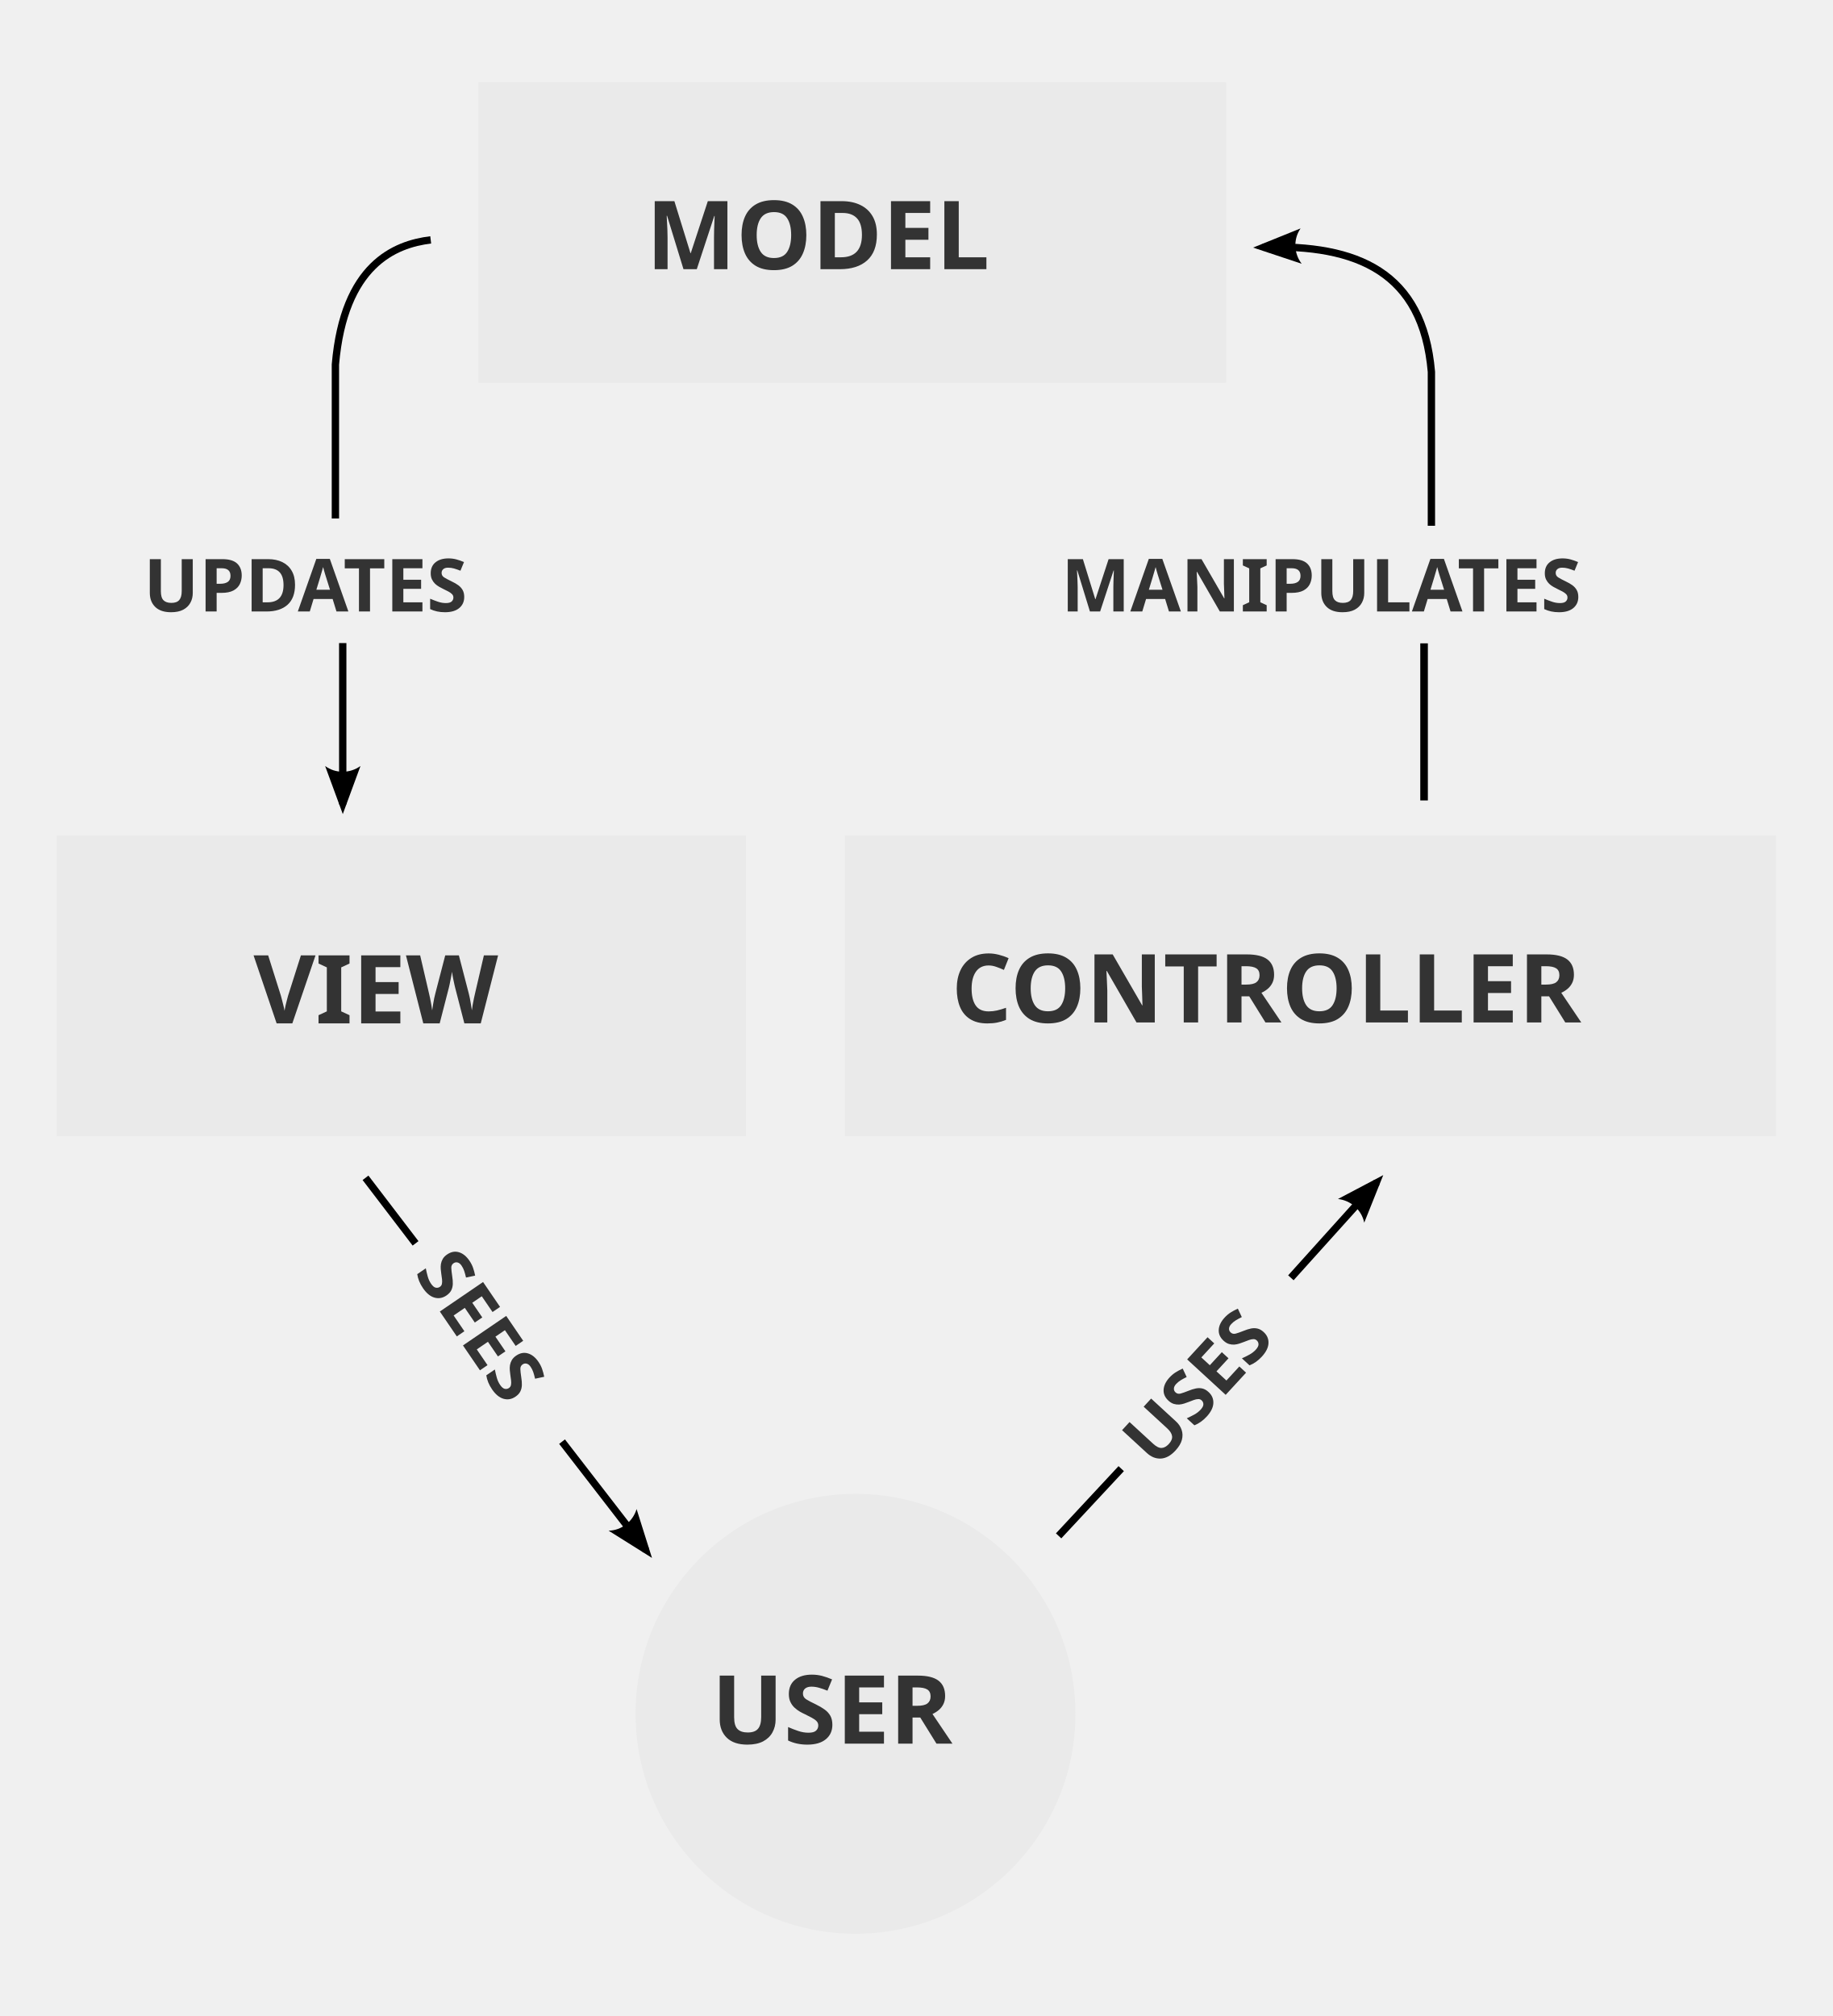
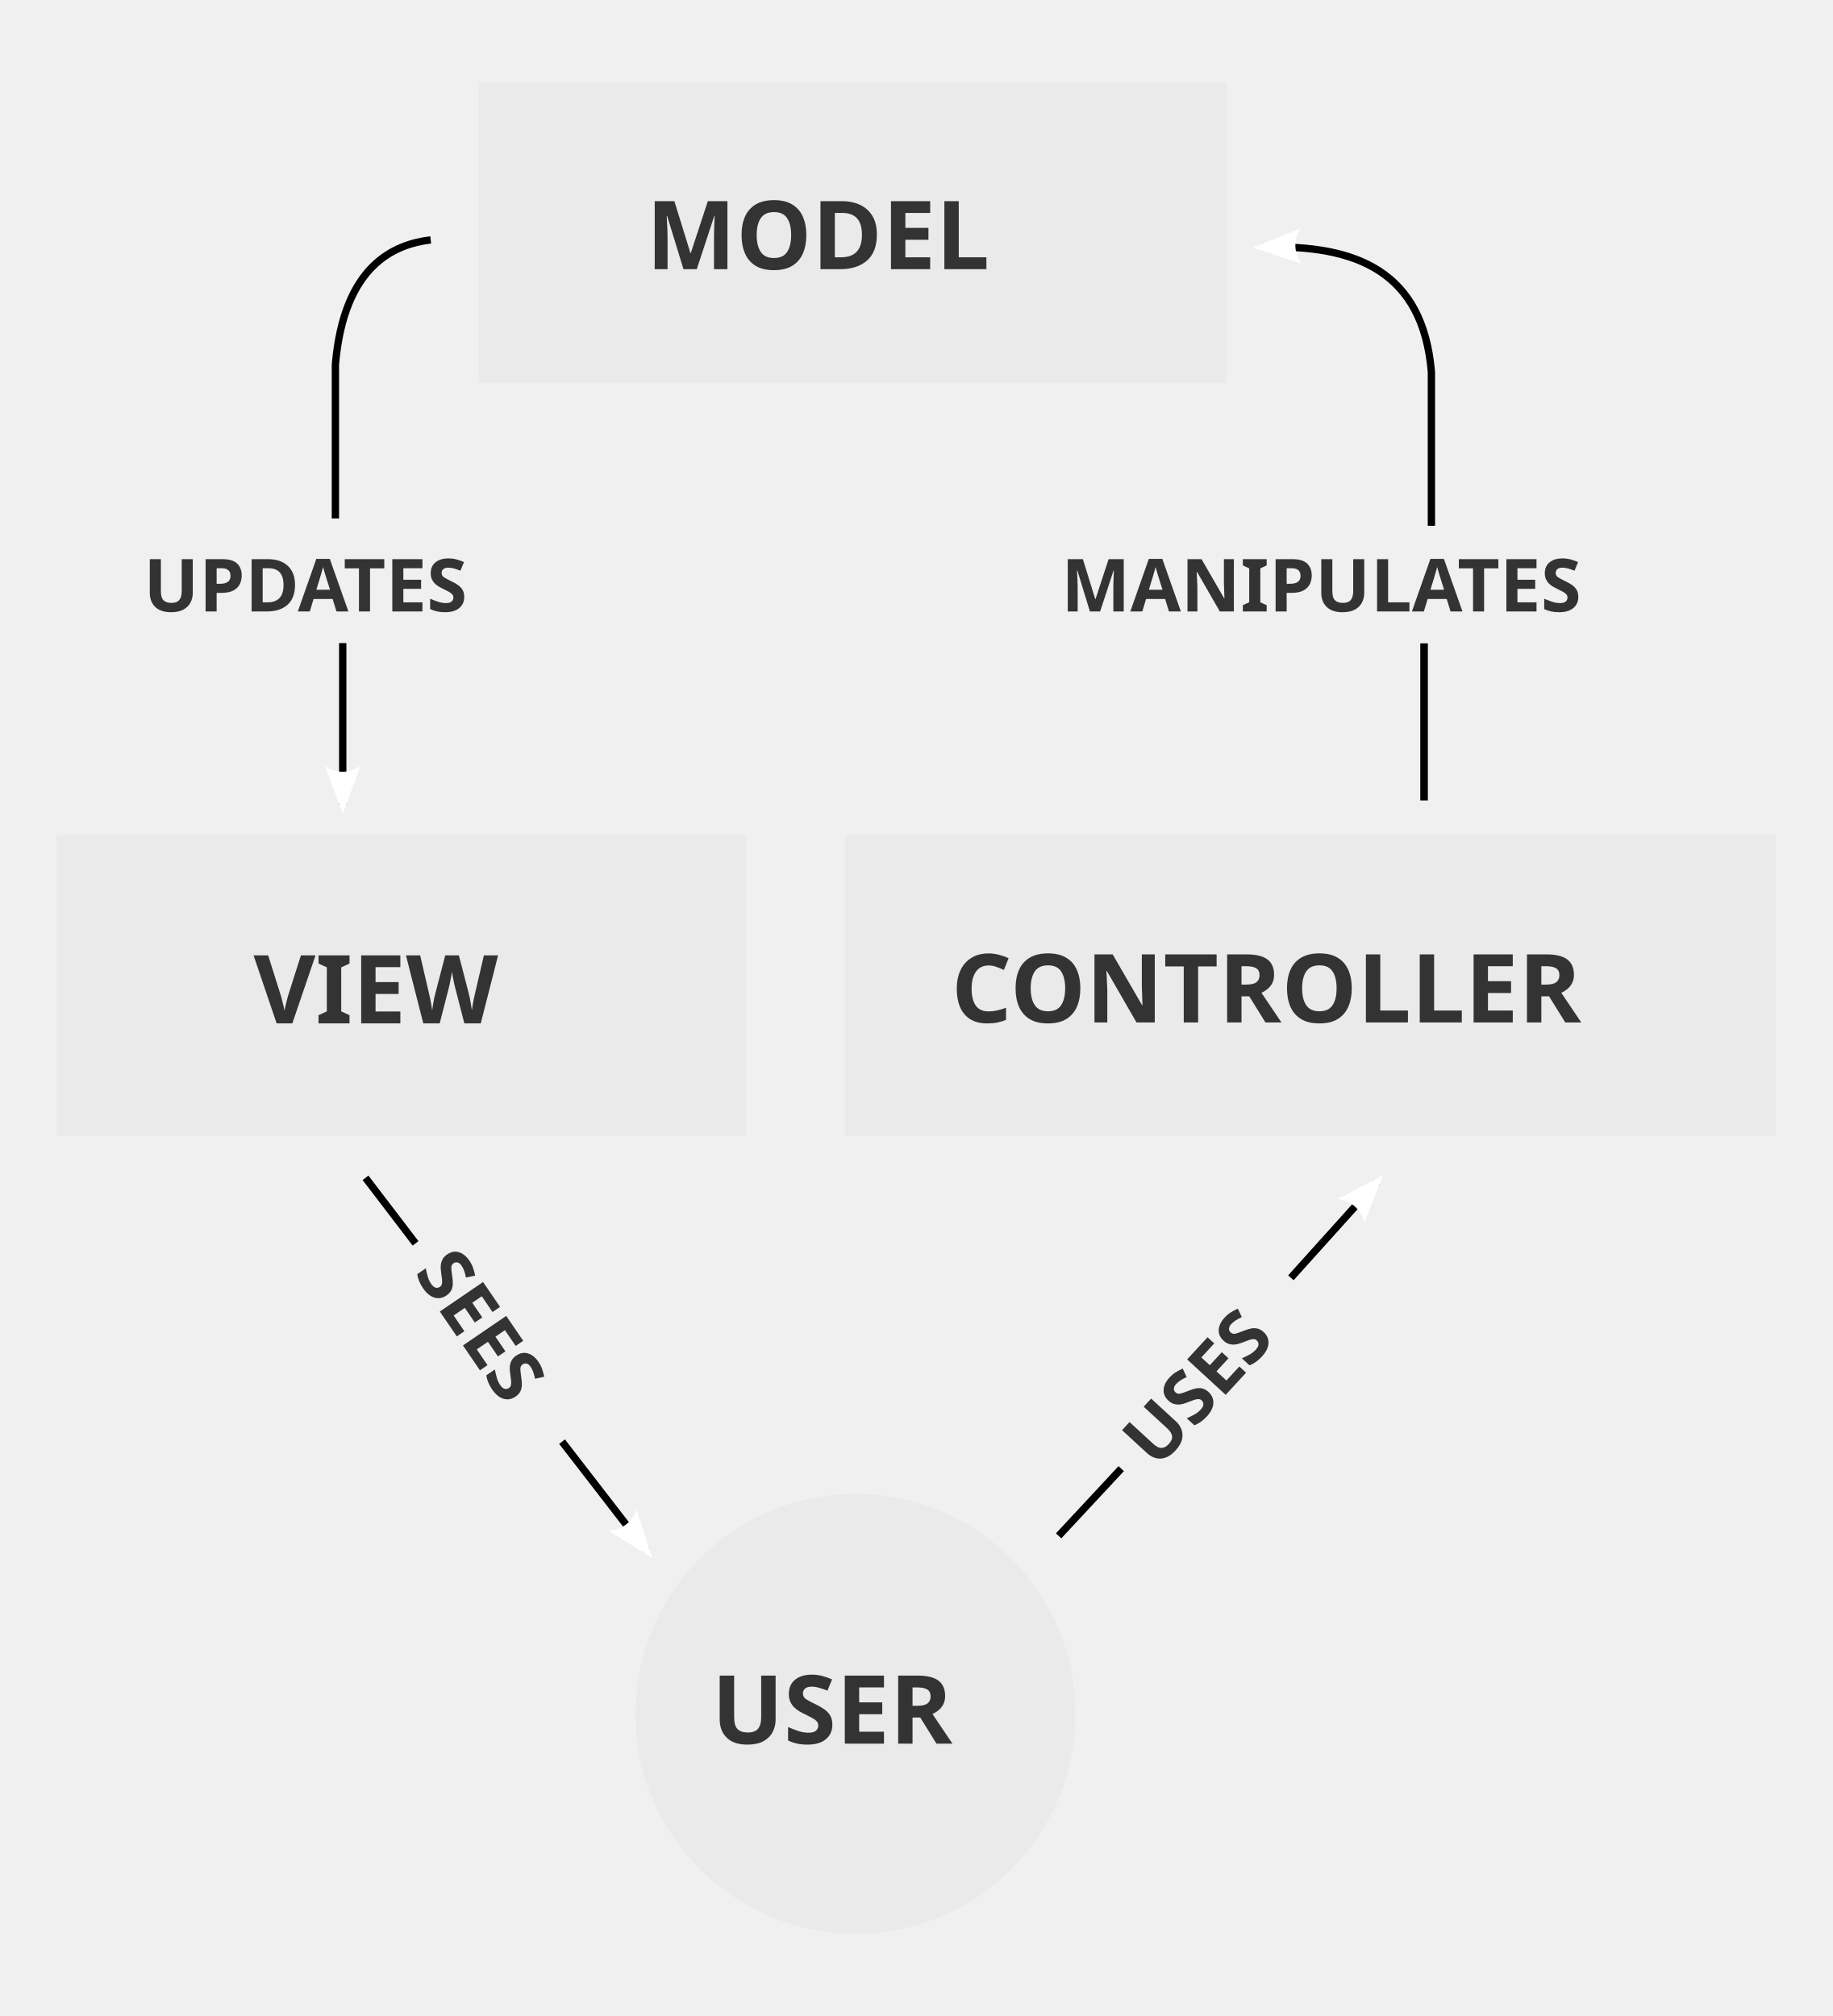
- <svg xmlns="http://www.w3.org/2000/svg" style="background-color:#000;fill:#000000;fill-opacity:1" width="500" height="550" id="svg2" version="1.0">
+ <svg xmlns="http://www.w3.org/2000/svg" style="background-color:#000;fill:#ffffff;fill-opacity:1" width="500" height="550" id="svg2" version="1.0">
  <defs id="defs4">
    <marker orient="auto" refY="0" refX="0" id="Arrow2Mstart" style="overflow:visible">
      <path id="path3232" style="font-size:12px;fill-rule:evenodd;stroke-width:0.625;stroke-linejoin:round" d="M 8.719,4.034 L -2.207,0.016 L 8.719,-4.002 C 6.973,-1.63 6.983,1.616 8.719,4.034 z" transform="scale(0.6,0.6)" />
    </marker>
    <marker orient="auto" refY="0" refX="0" id="Arrow2Mend" style="overflow:visible">
      <path id="path3235" style="font-size:12px;fill-rule:evenodd;stroke-width:0.625;stroke-linejoin:round" d="M 8.719,4.034 L -2.207,0.016 L 8.719,-4.002 C 6.973,-1.63 6.983,1.616 8.719,4.034 z" transform="scale(-0.6,-0.6)" />
    </marker>
    <marker orient="auto" refY="0" refX="0" id="Arrow1Send" style="overflow:visible">
      <path id="path3223" d="M 0,0 L 5,-5 L -12.5,0 L 5,5 L 0,0 z" style="fill-rule:evenodd;stroke:#000000;stroke-width:1pt;marker-start:none" transform="matrix(-0.2,0,0,-0.2,-1.2,0)" />
    </marker>
    <marker orient="auto" refY="0" refX="0" id="Arrow1Lend" style="overflow:visible">
      <path id="path3211" d="M 0,0 L 5,-5 L -12.5,0 L 5,5 L 0,0 z" style="fill-rule:evenodd;stroke:#000000;stroke-width:1pt;marker-start:none" transform="matrix(-0.8,0,0,-0.8,-10,0)" />
    </marker>
  </defs>
  <g id="layer1">
    <path style="fill:#eaeaea;fill-opacity:1;fill-rule:nonzero;stroke:none;stroke-width:1.125;stroke-linecap:round;stroke-linejoin:round;marker:none;marker-start:none;marker-mid:none;marker-end:none;stroke-miterlimit:4;stroke-dasharray:none;stroke-dashoffset:0;stroke-opacity:0.369;visibility:visible;display:inline;overflow:visible;enable-background:accumulate;-inkscape-font-specification:Verdana Bold;font-family:Verdana;font-weight:bold;font-style:normal;font-stretch:normal;font-variant:normal" id="path2383" d="M 238,499.362 A 33.5,33 0 1 1 171,499.362 A 33.5,33 0 1 1 238,499.362 z" transform="matrix(1.791045,0,0,1.818182,-132.8798,-440.3757)" />
    <rect style="fill:#eaeaea;fill-opacity:1;fill-rule:nonzero;stroke:none;stroke-width:1;stroke-linecap:round;stroke-linejoin:round;marker:none;marker-start:none;marker-mid:none;marker-end:none;stroke-miterlimit:4;stroke-dasharray:none;stroke-dashoffset:0;stroke-opacity:0.369;visibility:visible;display:inline;overflow:visible;enable-background:accumulate;-inkscape-font-specification:Verdana Bold;font-family:Verdana;font-weight:bold;font-style:normal;font-stretch:normal;font-variant:normal" id="rect3155" width="188" height="82" x="15.5" y="227.944" />
    <rect style="fill:#eaeaea;fill-opacity:1;fill-rule:nonzero;stroke:none;stroke-width:1;stroke-linecap:round;stroke-linejoin:round;marker:none;marker-start:none;marker-mid:none;marker-end:none;stroke-miterlimit:4;stroke-dasharray:none;stroke-dashoffset:0;stroke-opacity:0.369;visibility:visible;display:inline;overflow:visible;enable-background:accumulate;-inkscape-font-specification:Verdana Bold;font-family:Verdana;font-weight:bold;font-style:normal;font-stretch:normal;font-variant:normal" id="rect3157" width="254" height="82" x="230.5" y="227.944" />
    <rect style="fill:#eaeaea;fill-opacity:1;fill-rule:nonzero;stroke:none;stroke-width:1;stroke-linecap:round;stroke-linejoin:round;marker:none;marker-start:none;marker-mid:none;marker-end:none;stroke-miterlimit:4;stroke-dasharray:none;stroke-dashoffset:0;stroke-opacity:0.369;visibility:visible;display:inline;overflow:visible;enable-background:accumulate;-inkscape-font-specification:Verdana Bold;font-family:Verdana;font-weight:bold;font-style:normal;font-stretch:normal;font-variant:normal" id="rect3159" width="204" height="82" x="130.5" y="22.444" />
    <text xml:space="preserve" style="font-size:26px;font-style:normal;font-variant:normal;font-weight:bold;font-stretch:normal;fill:#333333;fill-opacity:1;stroke:none;stroke-width:1px;stroke-linecap:butt;stroke-linejoin:miter;stroke-opacity:1;font-family:Verdana;-inkscape-font-specification:Verdana Bold" x="176.273" y="73.441" id="text3161">
      <tspan id="tspan3163" x="176.273" y="73.441">MODEL</tspan>
    </text>
    <text xml:space="preserve" style="font-size:26px;font-style:normal;font-variant:normal;font-weight:bold;font-stretch:normal;fill:#333333;fill-opacity:1;stroke:none;stroke-width:1px;stroke-linecap:butt;stroke-linejoin:miter;stroke-opacity:1;font-family:Verdana;-inkscape-font-specification:Verdana Bold" x="69.173" y="279.201" id="text3165">
      <tspan id="tspan3167" x="69.173" y="279.201">VIEW</tspan>
    </text>
    <text xml:space="preserve" style="font-size:26px;font-style:normal;font-variant:normal;font-weight:bold;font-stretch:normal;fill:#333333;fill-opacity:1;stroke:none;stroke-width:1px;stroke-linecap:butt;stroke-linejoin:miter;stroke-opacity:1;font-family:Verdana;-inkscape-font-specification:Verdana Bold" x="259.499" y="278.941" id="text3169">
      <tspan id="tspan3171" x="259.499" y="278.941">CONTROLLER</tspan>
    </text>
    <text xml:space="preserve" style="font-size:20px;font-style:normal;font-variant:normal;font-weight:bold;font-stretch:normal;fill:#333333;fill-opacity:1;stroke:none;stroke-width:1px;stroke-linecap:butt;stroke-linejoin:miter;stroke-opacity:1;font-family:Verdana;-inkscape-font-specification:Verdana Bold" x="-81.662" y="503.718" id="text3173" transform="matrix(0.6769594,-0.7360204,0.7360204,0.6769594,0,0)">
      <tspan id="tspan3175" x="-81.662" y="503.718">USES</tspan>
    </text>
    <text xml:space="preserve" style="font-size:20px;font-style:normal;font-variant:normal;font-weight:bold;font-stretch:normal;fill:#333333;fill-opacity:1;stroke:none;stroke-width:1px;stroke-linecap:butt;stroke-linejoin:miter;stroke-opacity:1;font-family:Verdana;-inkscape-font-specification:Verdana Bold" x="289.5" y="166.824" id="text3177">
      <tspan id="tspan3179" x="289.5" y="166.824">MANIPULATES</tspan>
    </text>
    <path style="font-style:normal;font-variant:normal;font-weight:bold;font-stretch:normal;fill:none;fill-rule:evenodd;stroke:#000000;stroke-width:2px;stroke-linecap:butt;stroke-linejoin:miter;stroke-opacity:1;font-family:Verdana;-inkscape-font-specification:Verdana Bold" d="M 288.801,419.011 L 305.878,400.671" id="path3181" />
    <path style="font-style:normal;font-variant:normal;font-weight:bold;font-stretch:normal;fill:none;fill-rule:evenodd;stroke:#000000;stroke-width:2px;stroke-linecap:butt;stroke-linejoin:miter;marker-end:url(#Arrow2Mend);stroke-opacity:1;font-family:Verdana;-inkscape-font-specification:Verdana Bold" d="M 352.163,348.604 L 375.607,322.572" id="path3183" />
    <path style="font-style:normal;font-variant:normal;font-weight:bold;font-stretch:normal;fill:none;fill-rule:evenodd;stroke:#000000;stroke-width:2px;stroke-linecap:butt;stroke-linejoin:miter;stroke-opacity:1;font-family:Verdana;-inkscape-font-specification:Verdana Bold" d="M 99.715,321.328 L 113.369,339.21" id="path3185" />
    <path style="fill:none;fill-rule:evenodd;stroke:#000000;stroke-width:2px;stroke-linecap:butt;stroke-linejoin:miter;marker-end:url(#Arrow2Mend);stroke-opacity:1;-inkscape-font-specification:Verdana Bold;font-family:Verdana;font-weight:bold;font-style:normal;font-stretch:normal;font-variant:normal" d="M 153.333,393.306 L 176.234,422.939" id="path3187" />
    <text xml:space="preserve" style="font-size:20px;font-style:normal;font-variant:normal;font-weight:bold;font-stretch:normal;fill:#333333;fill-opacity:1;stroke:none;stroke-width:1px;stroke-linecap:butt;stroke-linejoin:miter;stroke-opacity:1;font-family:Verdana;-inkscape-font-specification:Verdana Bold" x="350.356" y="102.613" id="text3189" transform="matrix(0.563762,0.8259373,-0.8259373,0.563762,0,0)">
      <tspan id="tspan3191" x="350.356" y="102.613">SEES</tspan>
    </text>
    <path style="fill:none;fill-rule:evenodd;stroke:#000000;stroke-width:2px;stroke-linecap:butt;stroke-linejoin:miter;stroke-opacity:1;-inkscape-font-specification:Verdana Bold;font-family:Verdana;font-weight:bold;font-style:normal;font-stretch:normal;font-variant:normal" d="M 117.5,65.444 C 107.703,66.633 93.843,72.211 91.5,99.444 L 91.5,141.444" id="path3193" />
    <path style="fill:none;fill-rule:evenodd;stroke:#000000;stroke-width:2px;stroke-linecap:butt;stroke-linejoin:miter;marker-start:url(#Arrow2Mstart);marker-end:none;stroke-opacity:1;-inkscape-font-specification:Verdana Bold;font-family:Verdana;font-weight:bold;font-style:normal;font-stretch:normal;font-variant:normal" d="M 344.5,67.444 C 370.297,66.633 388.157,74.211 390.5,101.444 L 390.5,143.444" id="path3195" />
    <text xml:space="preserve" style="font-size:20px;font-style:normal;font-variant:normal;font-weight:bold;font-stretch:normal;fill:#333333;fill-opacity:1;stroke:none;stroke-width:1px;stroke-linecap:butt;stroke-linejoin:miter;stroke-opacity:1;font-family:Verdana;-inkscape-font-specification:Verdana Bold" x="39.168" y="166.824" id="text3197">
      <tspan id="tspan3199" x="39.168" y="166.824">UPDATES</tspan>
    </text>
    <text xml:space="preserve" style="font-size:26px;font-style:normal;font-variant:normal;font-weight:bold;font-stretch:normal;fill:#333333;fill-opacity:1;stroke:none;stroke-width:1px;stroke-linecap:butt;stroke-linejoin:miter;stroke-opacity:1;font-family:Verdana;-inkscape-font-specification:Verdana Bold" x="194.14" y="475.701" id="text3201">
      <tspan id="tspan3203" x="194.14" y="475.701">USER</tspan>
    </text>
    <path style="fill:none;fill-rule:evenodd;stroke:#000000;stroke-width:2px;stroke-linecap:butt;stroke-linejoin:miter;marker-end:url(#Arrow2Mend);stroke-opacity:1;-inkscape-font-specification:Verdana Bold;font-family:Verdana;font-weight:bold;font-style:normal;font-stretch:normal;font-variant:normal" d="M 93.5,175.444 L 93.5,219.444" id="path8205" />
    <path style="font-style:normal;font-variant:normal;font-weight:bold;font-stretch:normal;fill:none;fill-rule:evenodd;stroke:#000000;stroke-width:2.07px;stroke-linecap:butt;stroke-linejoin:miter;stroke-opacity:1;font-family:Verdana;-inkscape-font-specification:Verdana Bold" d="M 388.5,218.373 L 388.5,175.516" id="path8207" />
  </g>
</svg>
